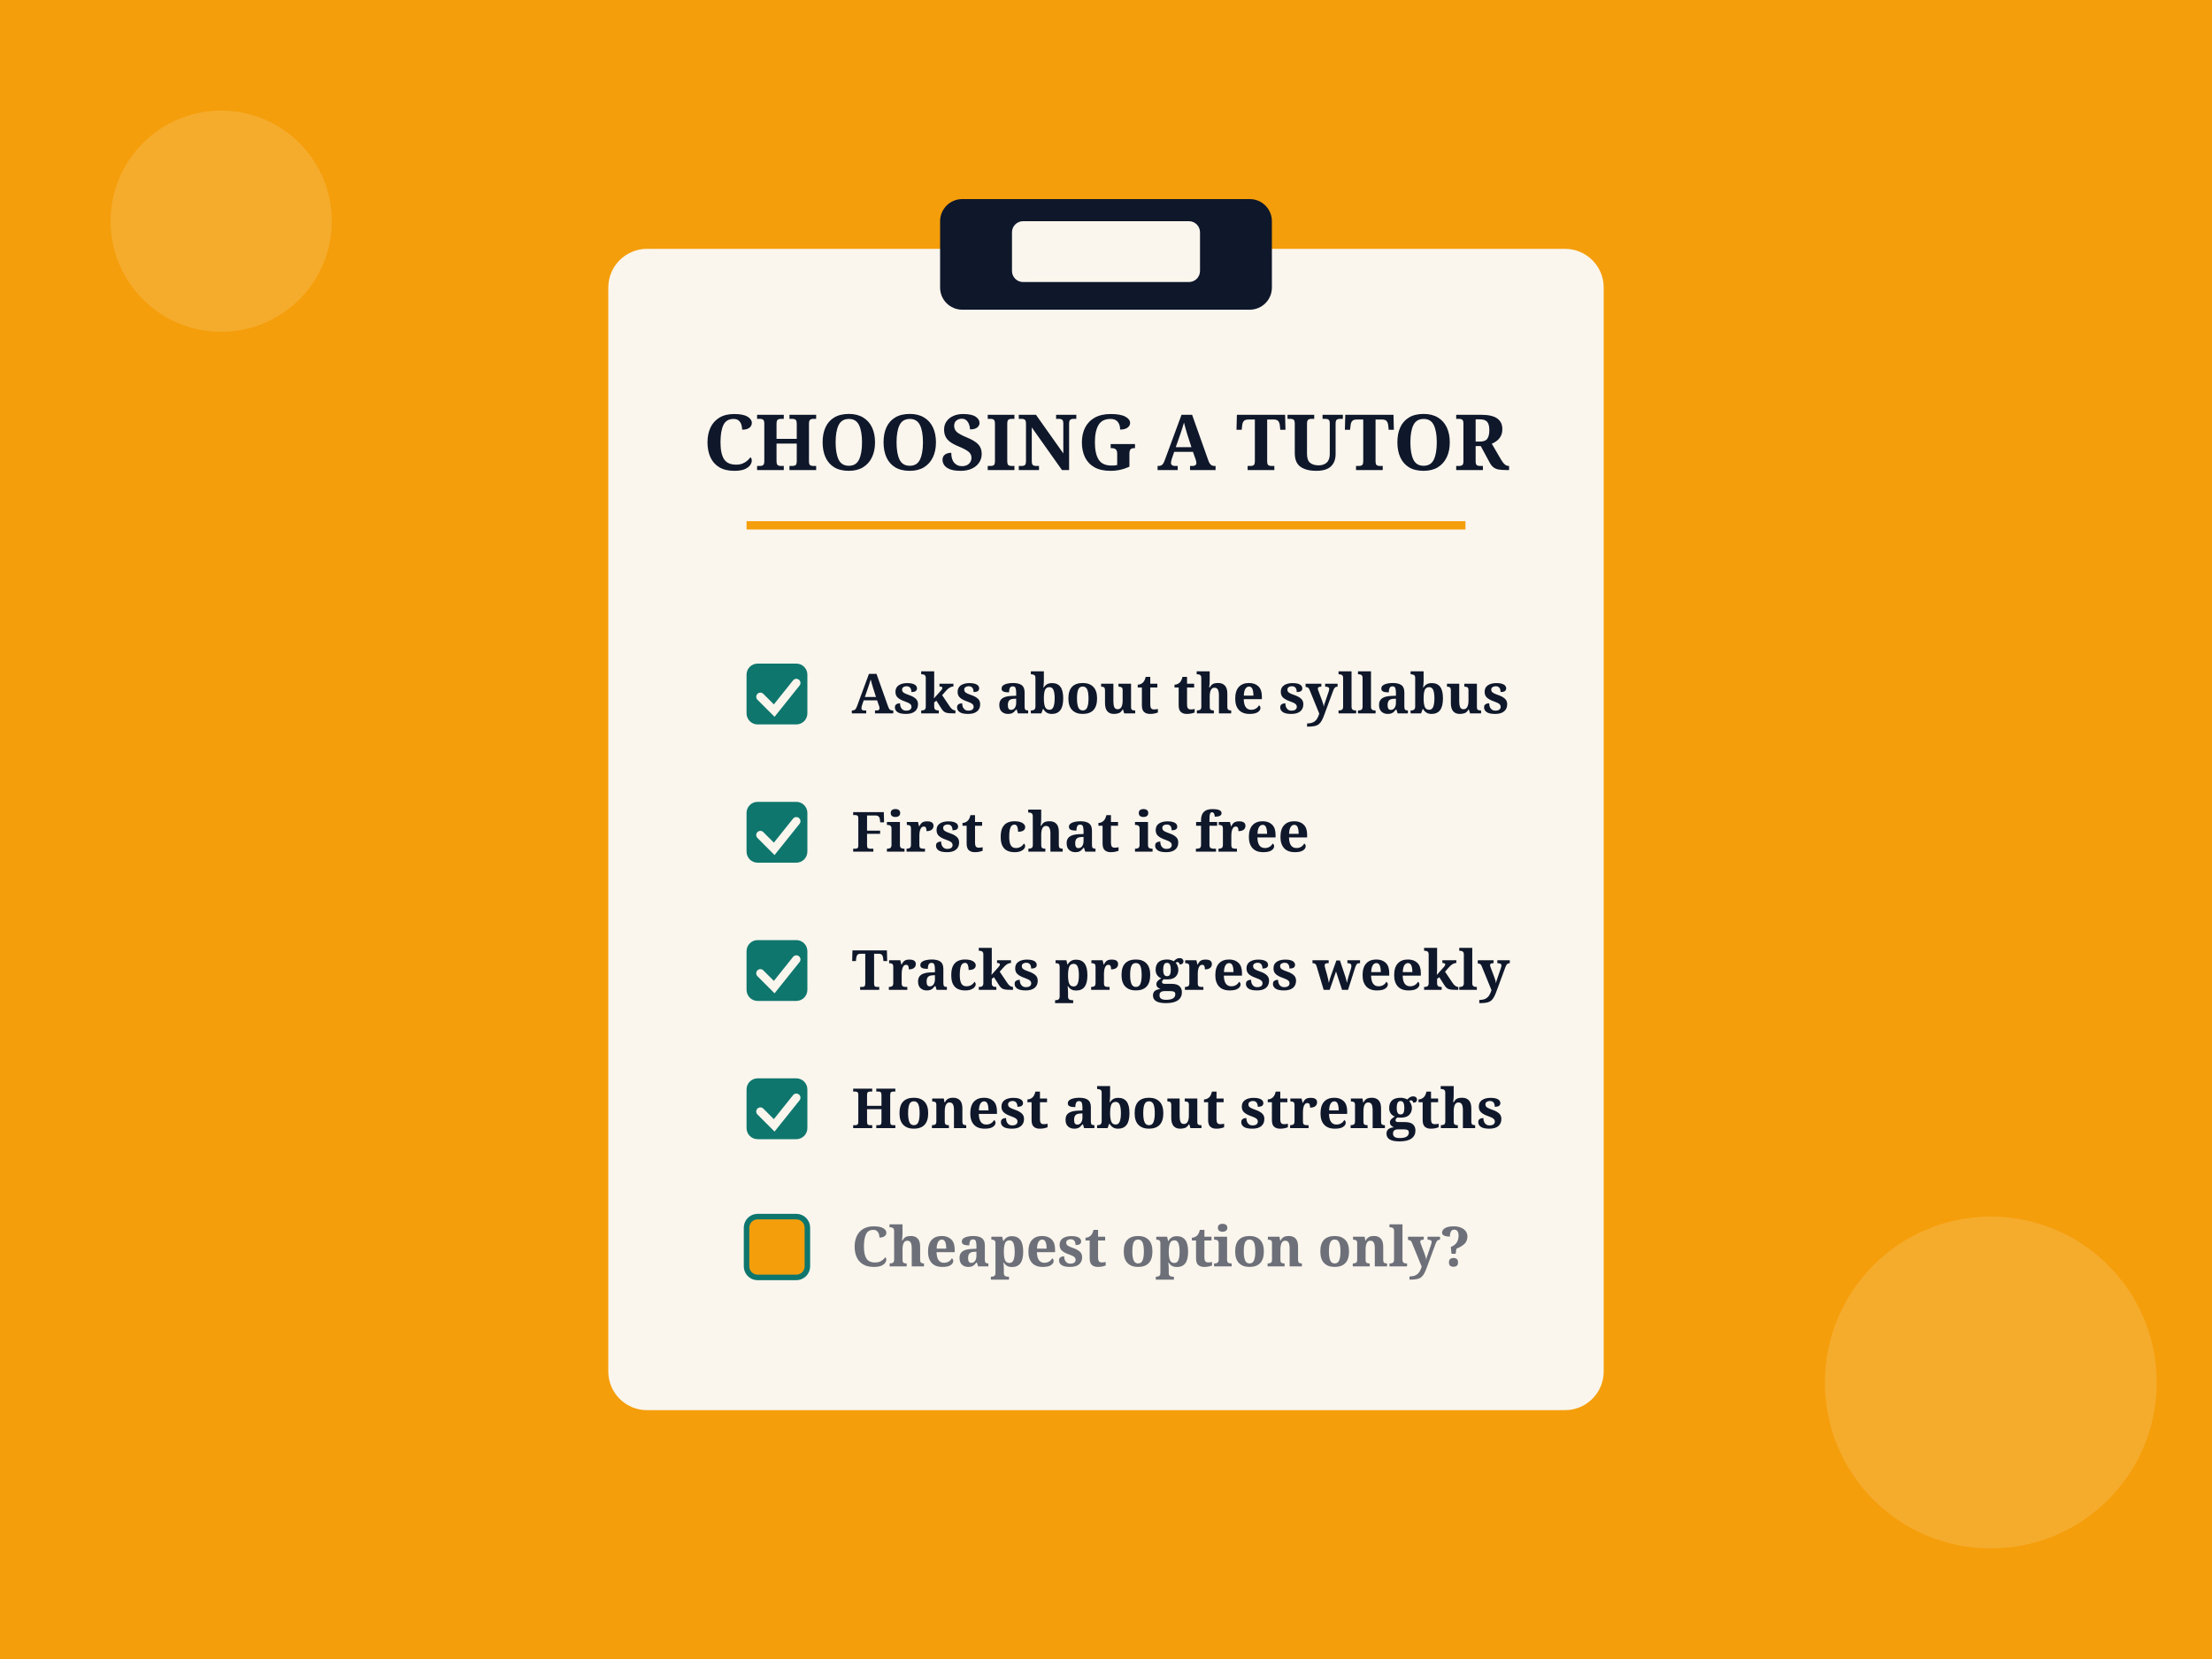
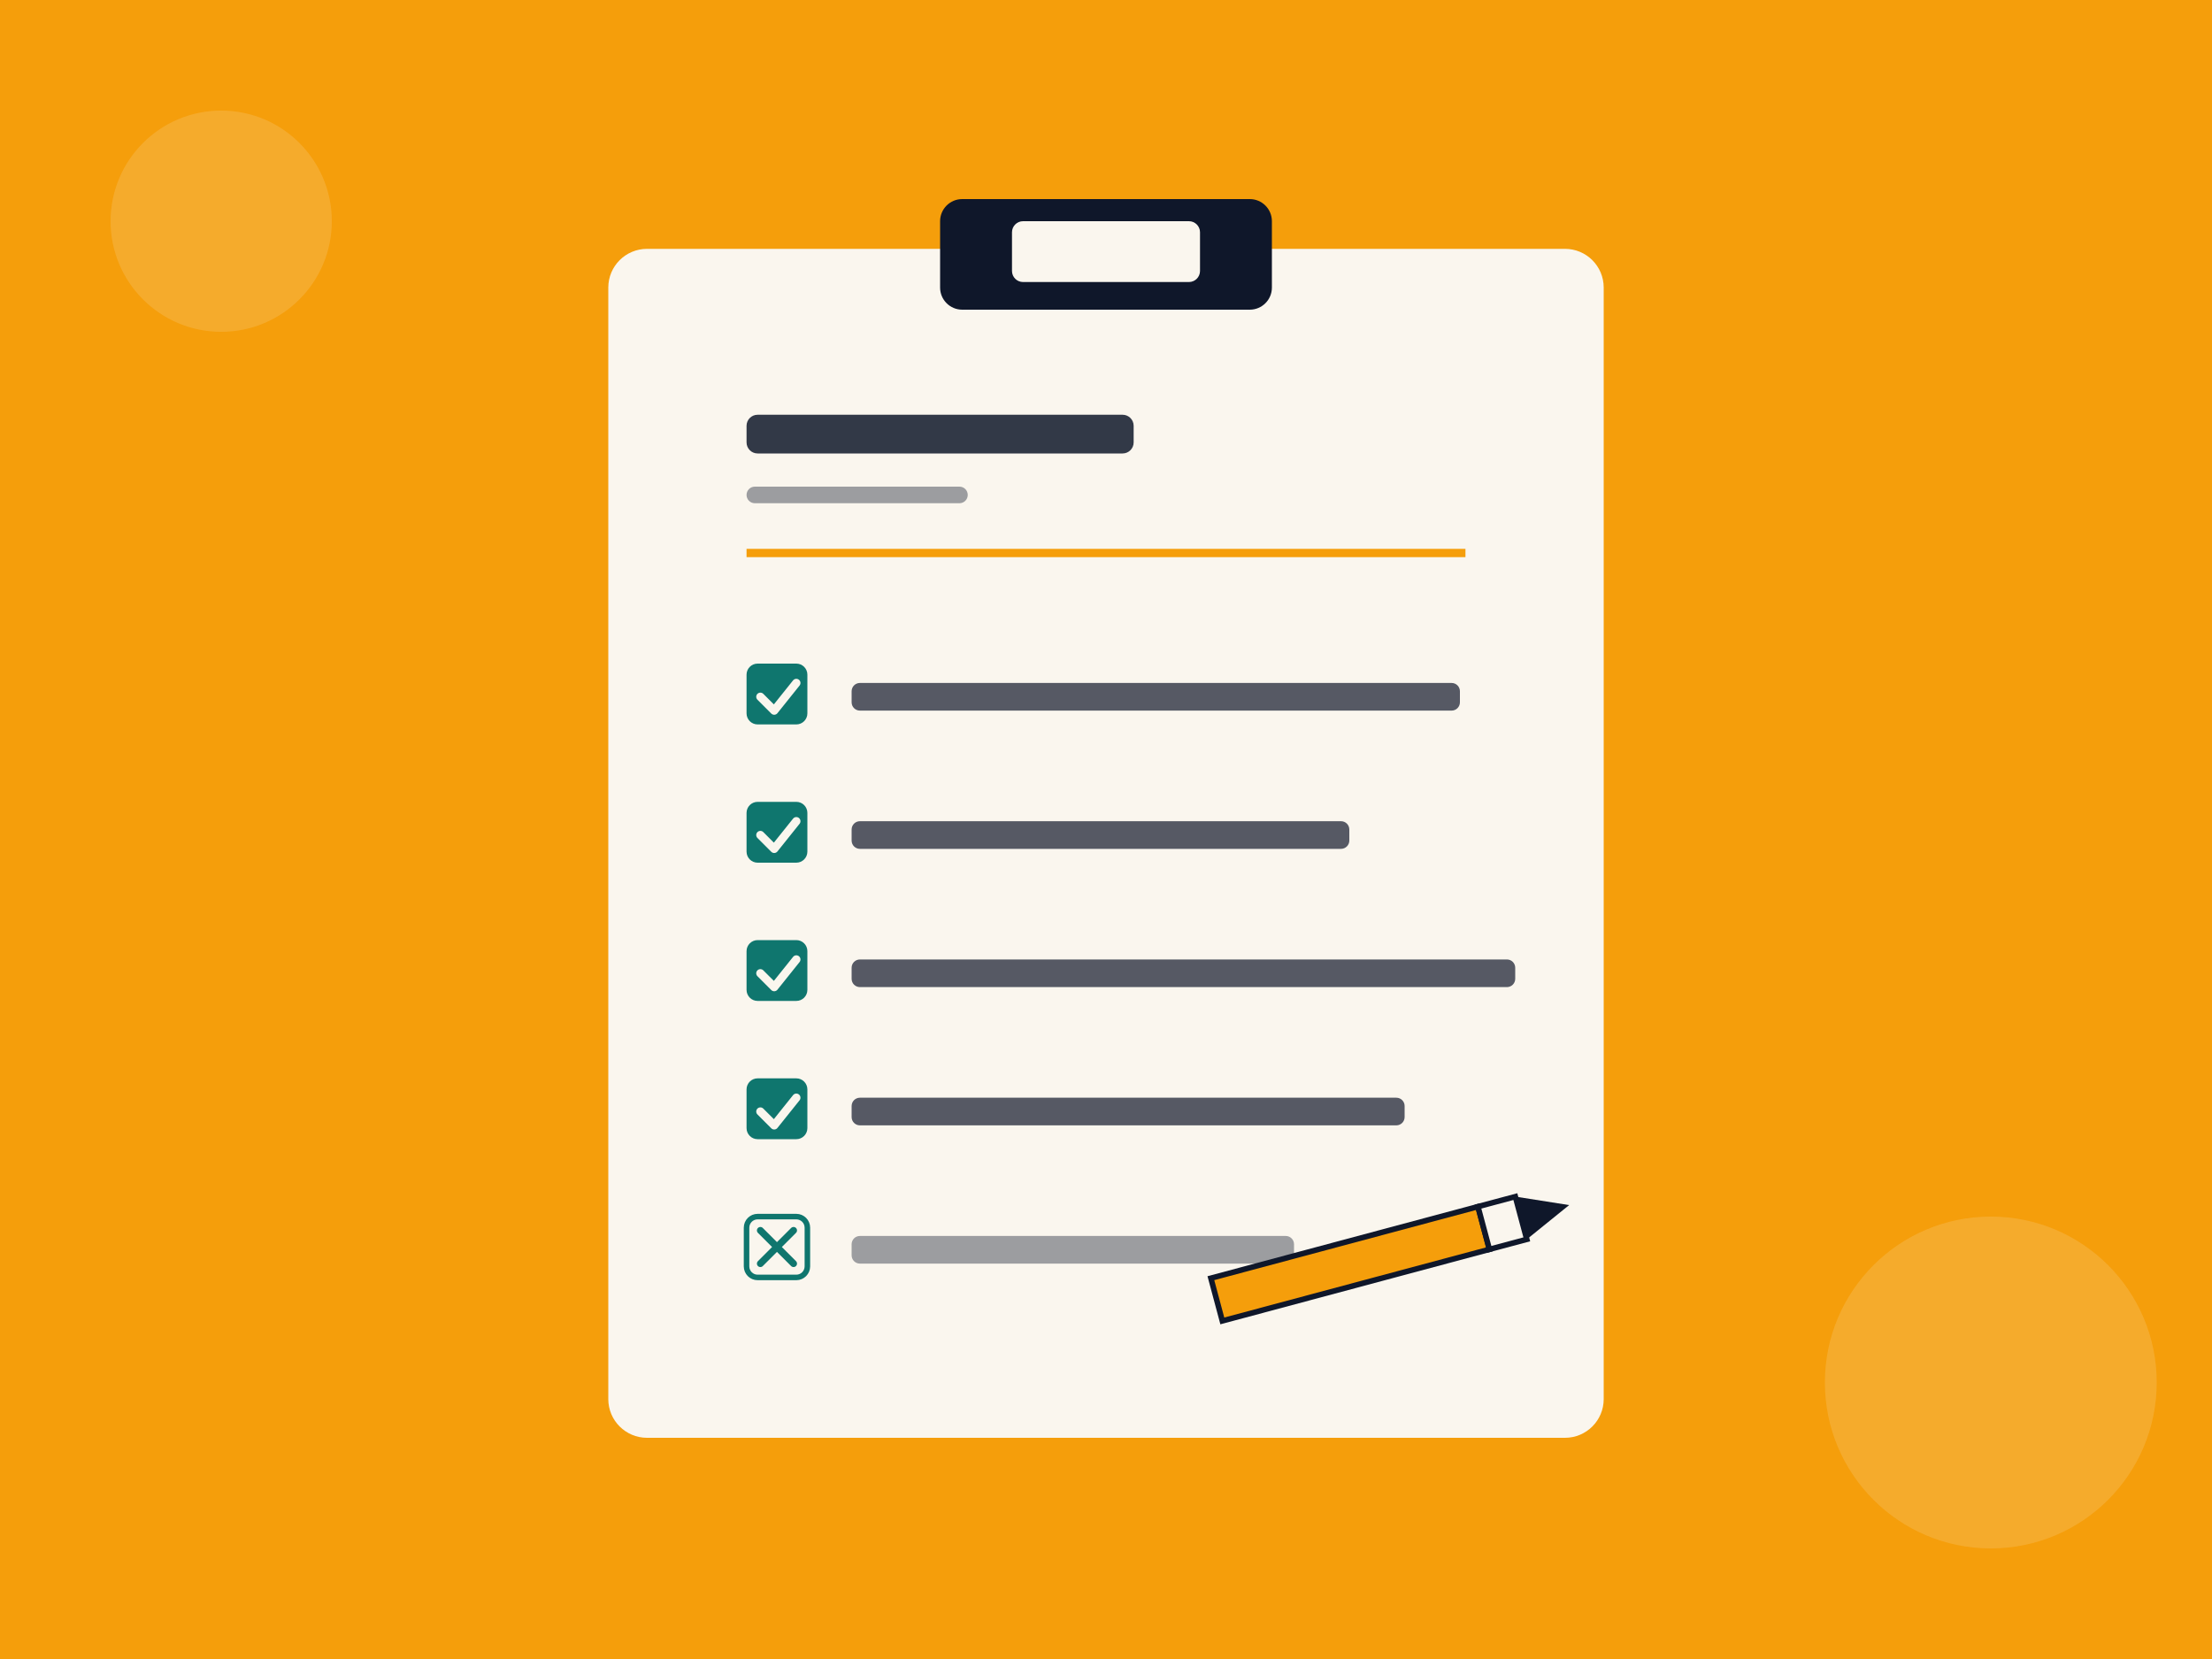
<svg xmlns="http://www.w3.org/2000/svg" viewBox="0 0 800 600" width="800" height="600" preserveAspectRatio="xMidYMid slice">
  <rect width="800" height="600" fill="#F59E0B" />
  <g fill="#FAF6EE" opacity="0.15">
    <circle cx="80" cy="80" r="40" />
    <circle cx="720" cy="500" r="60" />
  </g>
  <g transform="translate(220 90)">
-     <rect width="360" height="420" rx="14" fill="#FAF6EE" />
+     <rect width="360" height="430" rx="14" fill="#FAF6EE" />
    <rect x="120" y="-18" width="120" height="40" rx="8" fill="#0F172A" />
    <rect x="146" y="-10" width="68" height="22" rx="4" fill="#FAF6EE" />
-     <text x="180" y="80" text-anchor="middle" font-family="Georgia, serif" font-size="28" fill="#0F172A" font-weight="700">CHOOSING A TUTOR</text>
-     <line x1="50" y1="100" x2="310" y2="100" stroke="#F59E0B" stroke-width="3" />
-     <g font-family="Georgia, serif" font-size="20" fill="#0F172A">
-       <g transform="translate(50 150)">
-         <rect width="22" height="22" rx="4" fill="#0F766E" />
-         <path d="M5 12 L10 17 L18 7" stroke="#FAF6EE" stroke-width="3" fill="none" stroke-linecap="round" />
-         <text x="38" y="18" font-weight="600">Asks about the syllabus</text>
-       </g>
-       <g transform="translate(50 200)">
-         <rect width="22" height="22" rx="4" fill="#0F766E" />
-         <path d="M5 12 L10 17 L18 7" stroke="#FAF6EE" stroke-width="3" fill="none" stroke-linecap="round" />
-         <text x="38" y="18" font-weight="600">First chat is free</text>
-       </g>
-       <g transform="translate(50 250)">
-         <rect width="22" height="22" rx="4" fill="#0F766E" />
-         <path d="M5 12 L10 17 L18 7" stroke="#FAF6EE" stroke-width="3" fill="none" stroke-linecap="round" />
-         <text x="38" y="18" font-weight="600">Tracks progress weekly</text>
-       </g>
-       <g transform="translate(50 300)">
-         <rect width="22" height="22" rx="4" fill="#0F766E" />
-         <path d="M5 12 L10 17 L18 7" stroke="#FAF6EE" stroke-width="3" fill="none" stroke-linecap="round" />
-         <text x="38" y="18" font-weight="600">Honest about strengths</text>
-       </g>
-       <g transform="translate(50 350)">
-         <rect width="22" height="22" rx="4" fill="#F59E0B" stroke="#0F766E" stroke-width="2" />
-         <text x="38" y="18" fill="#0F172A" font-weight="600" opacity="0.6">Cheapest option only?</text>
-       </g>
+     <rect x="50" y="60" width="140" height="14" rx="4" fill="#0F172A" opacity="0.85" />
+     <rect x="50" y="86" width="80" height="6" rx="3" fill="#0F172A" opacity="0.4" />
+     <line x1="50" y1="110" x2="310" y2="110" stroke="#F59E0B" stroke-width="3" />
+     <g transform="translate(50 150)">
+       <rect width="22" height="22" rx="4" fill="#0F766E" />
+       <path d="M5 12 L10 17 L18 7" stroke="#FAF6EE" stroke-width="3" fill="none" stroke-linecap="round" stroke-linejoin="round" />
+       <rect x="38" y="7" width="220" height="10" rx="3" fill="#0F172A" opacity="0.7" />
+     </g>
+     <g transform="translate(50 200)">
+       <rect width="22" height="22" rx="4" fill="#0F766E" />
+       <path d="M5 12 L10 17 L18 7" stroke="#FAF6EE" stroke-width="3" fill="none" stroke-linecap="round" stroke-linejoin="round" />
+       <rect x="38" y="7" width="180" height="10" rx="3" fill="#0F172A" opacity="0.7" />
+     </g>
+     <g transform="translate(50 250)">
+       <rect width="22" height="22" rx="4" fill="#0F766E" />
+       <path d="M5 12 L10 17 L18 7" stroke="#FAF6EE" stroke-width="3" fill="none" stroke-linecap="round" stroke-linejoin="round" />
+       <rect x="38" y="7" width="240" height="10" rx="3" fill="#0F172A" opacity="0.7" />
+     </g>
+     <g transform="translate(50 300)">
+       <rect width="22" height="22" rx="4" fill="#0F766E" />
+       <path d="M5 12 L10 17 L18 7" stroke="#FAF6EE" stroke-width="3" fill="none" stroke-linecap="round" stroke-linejoin="round" />
+       <rect x="38" y="7" width="200" height="10" rx="3" fill="#0F172A" opacity="0.7" />
+     </g>
+     <g transform="translate(50 350)">
+       <rect width="22" height="22" rx="4" fill="#FAF6EE" stroke="#0F766E" stroke-width="2" />
+       <path d="M5 5 L17 17 M17 5 L5 17" stroke="#0F766E" stroke-width="2.5" fill="none" stroke-linecap="round" />
+       <rect x="38" y="7" width="160" height="10" rx="3" fill="#0F172A" opacity="0.4" />
+     </g>
+     <g transform="translate(220 380) rotate(-15)">
+       <rect x="0" y="-8" width="100" height="16" fill="#F59E0B" stroke="#0F172A" stroke-width="2" />
+       <rect x="100" y="-8" width="14" height="16" fill="#FAF6EE" stroke="#0F172A" stroke-width="2" />
+       <polygon points="114,-8 132,0 114,8" fill="#0F172A" />
    </g>
  </g>
</svg>
